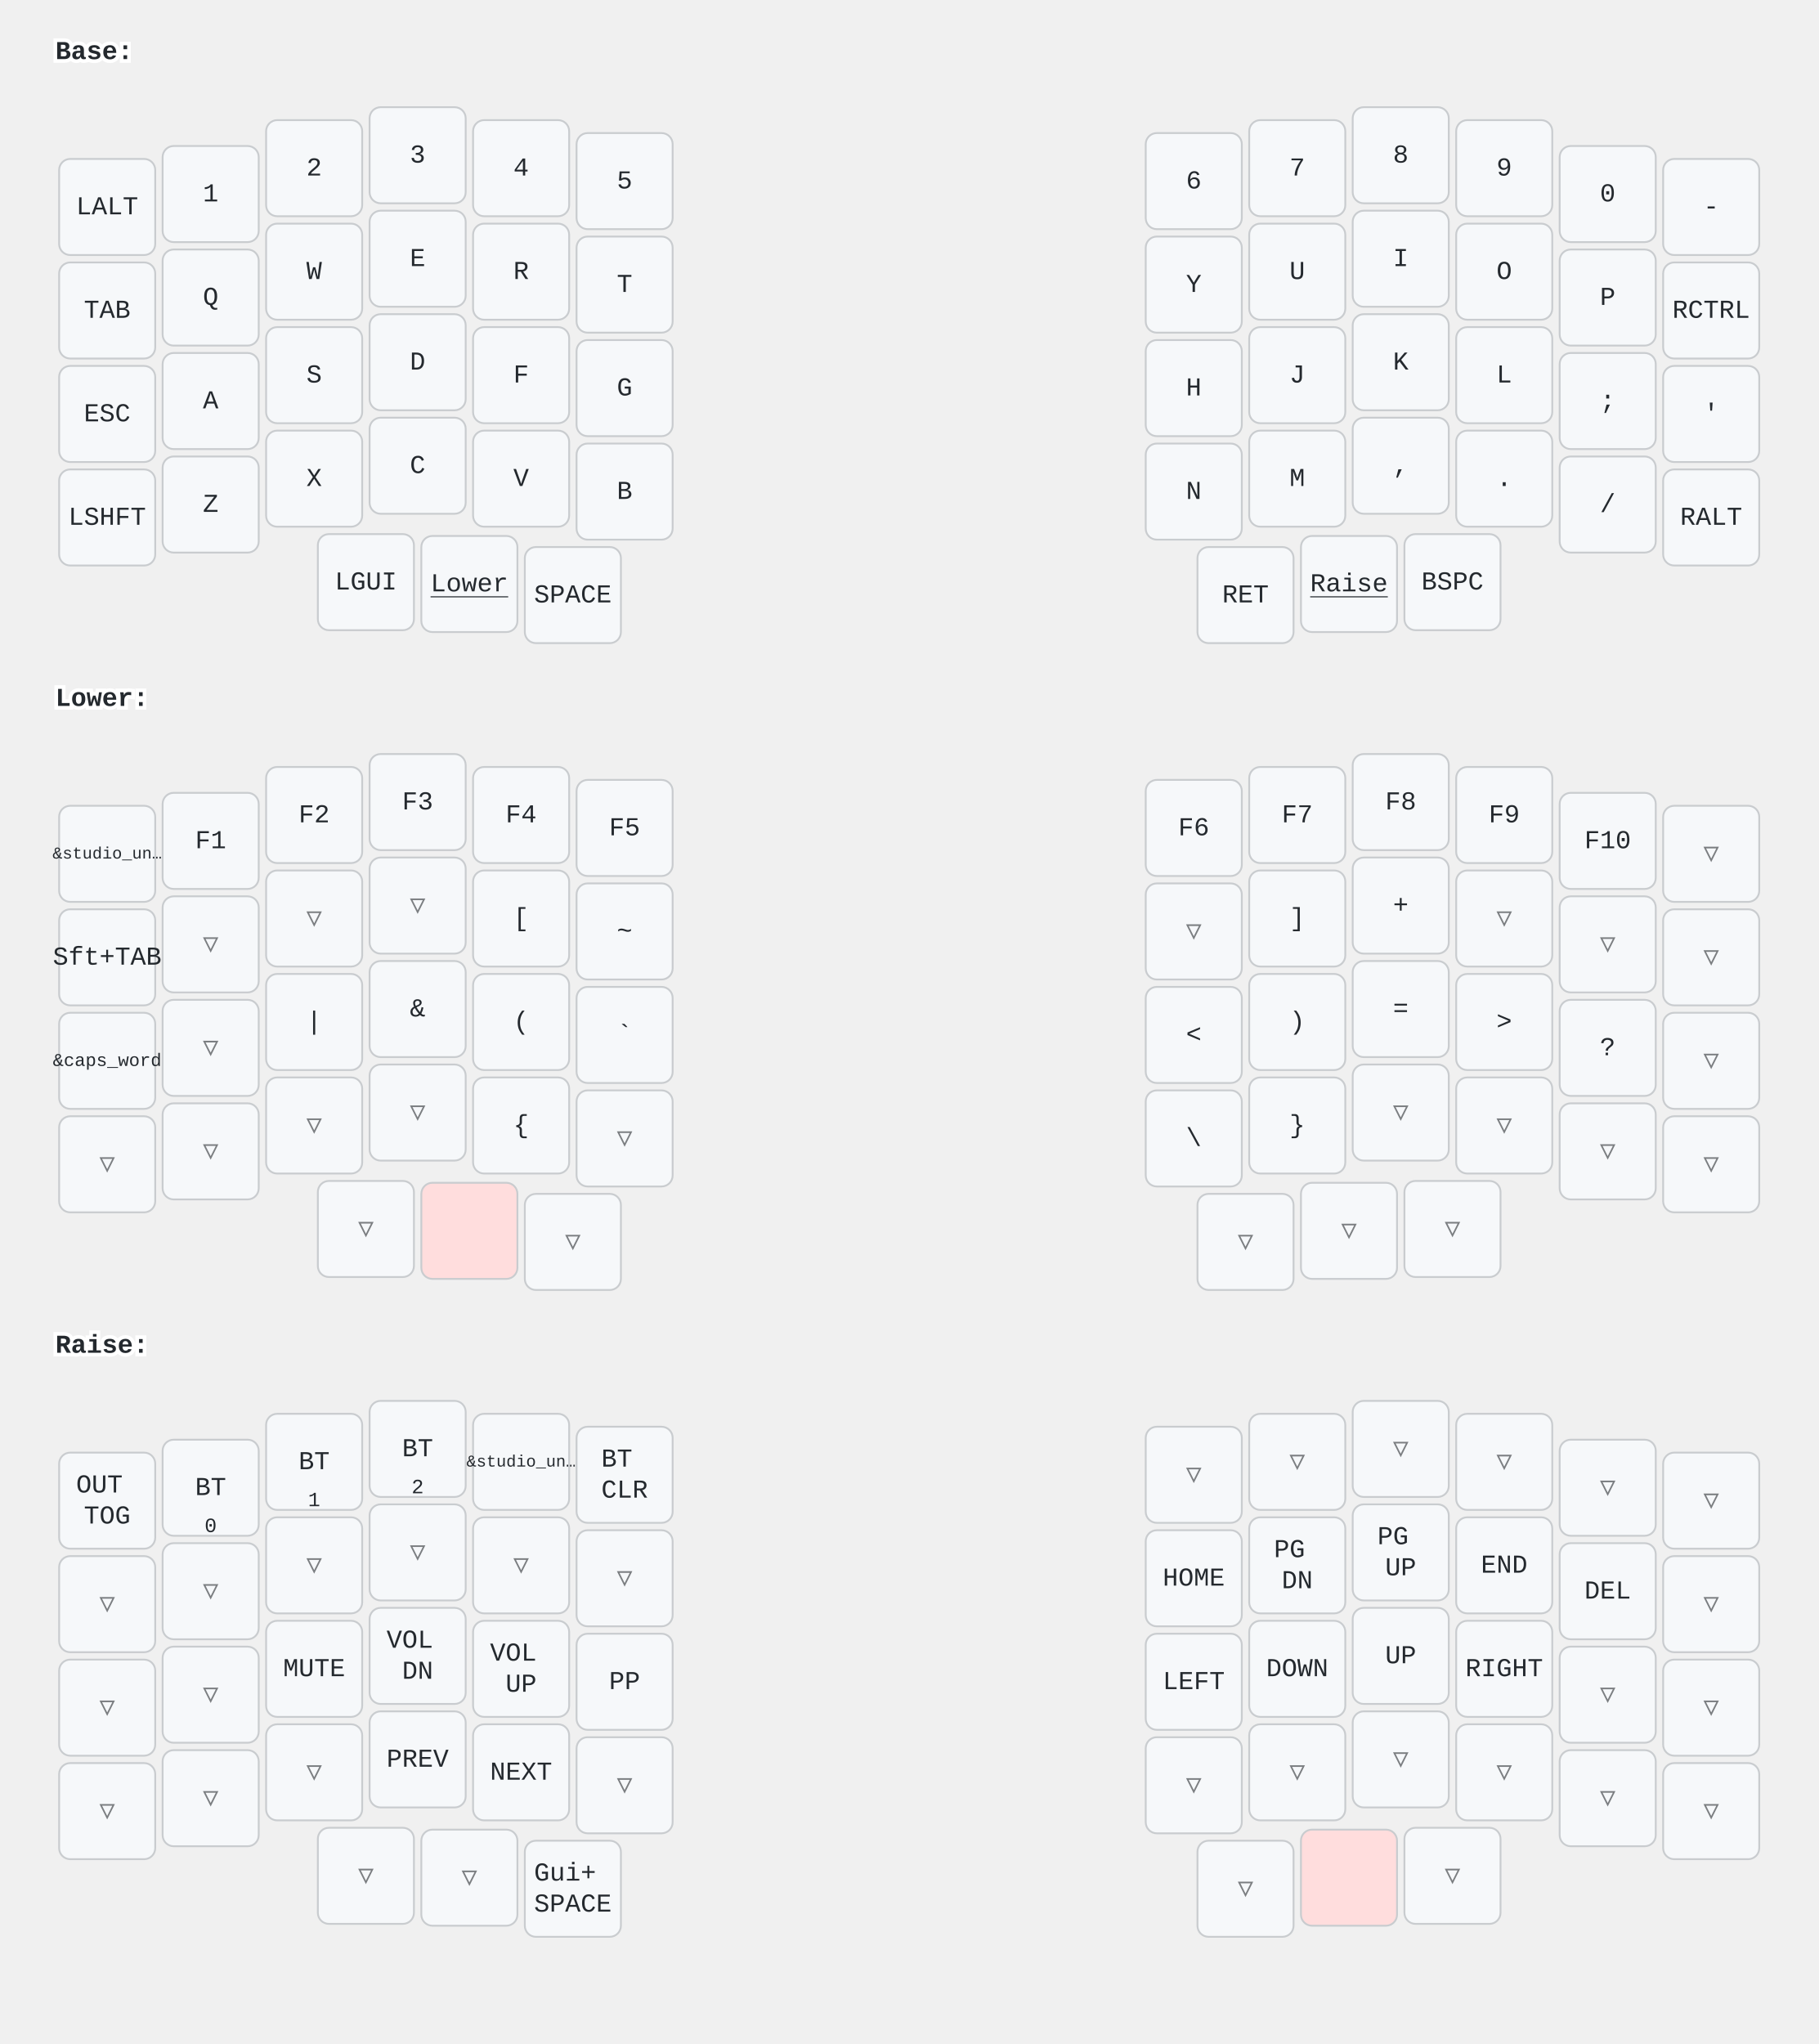
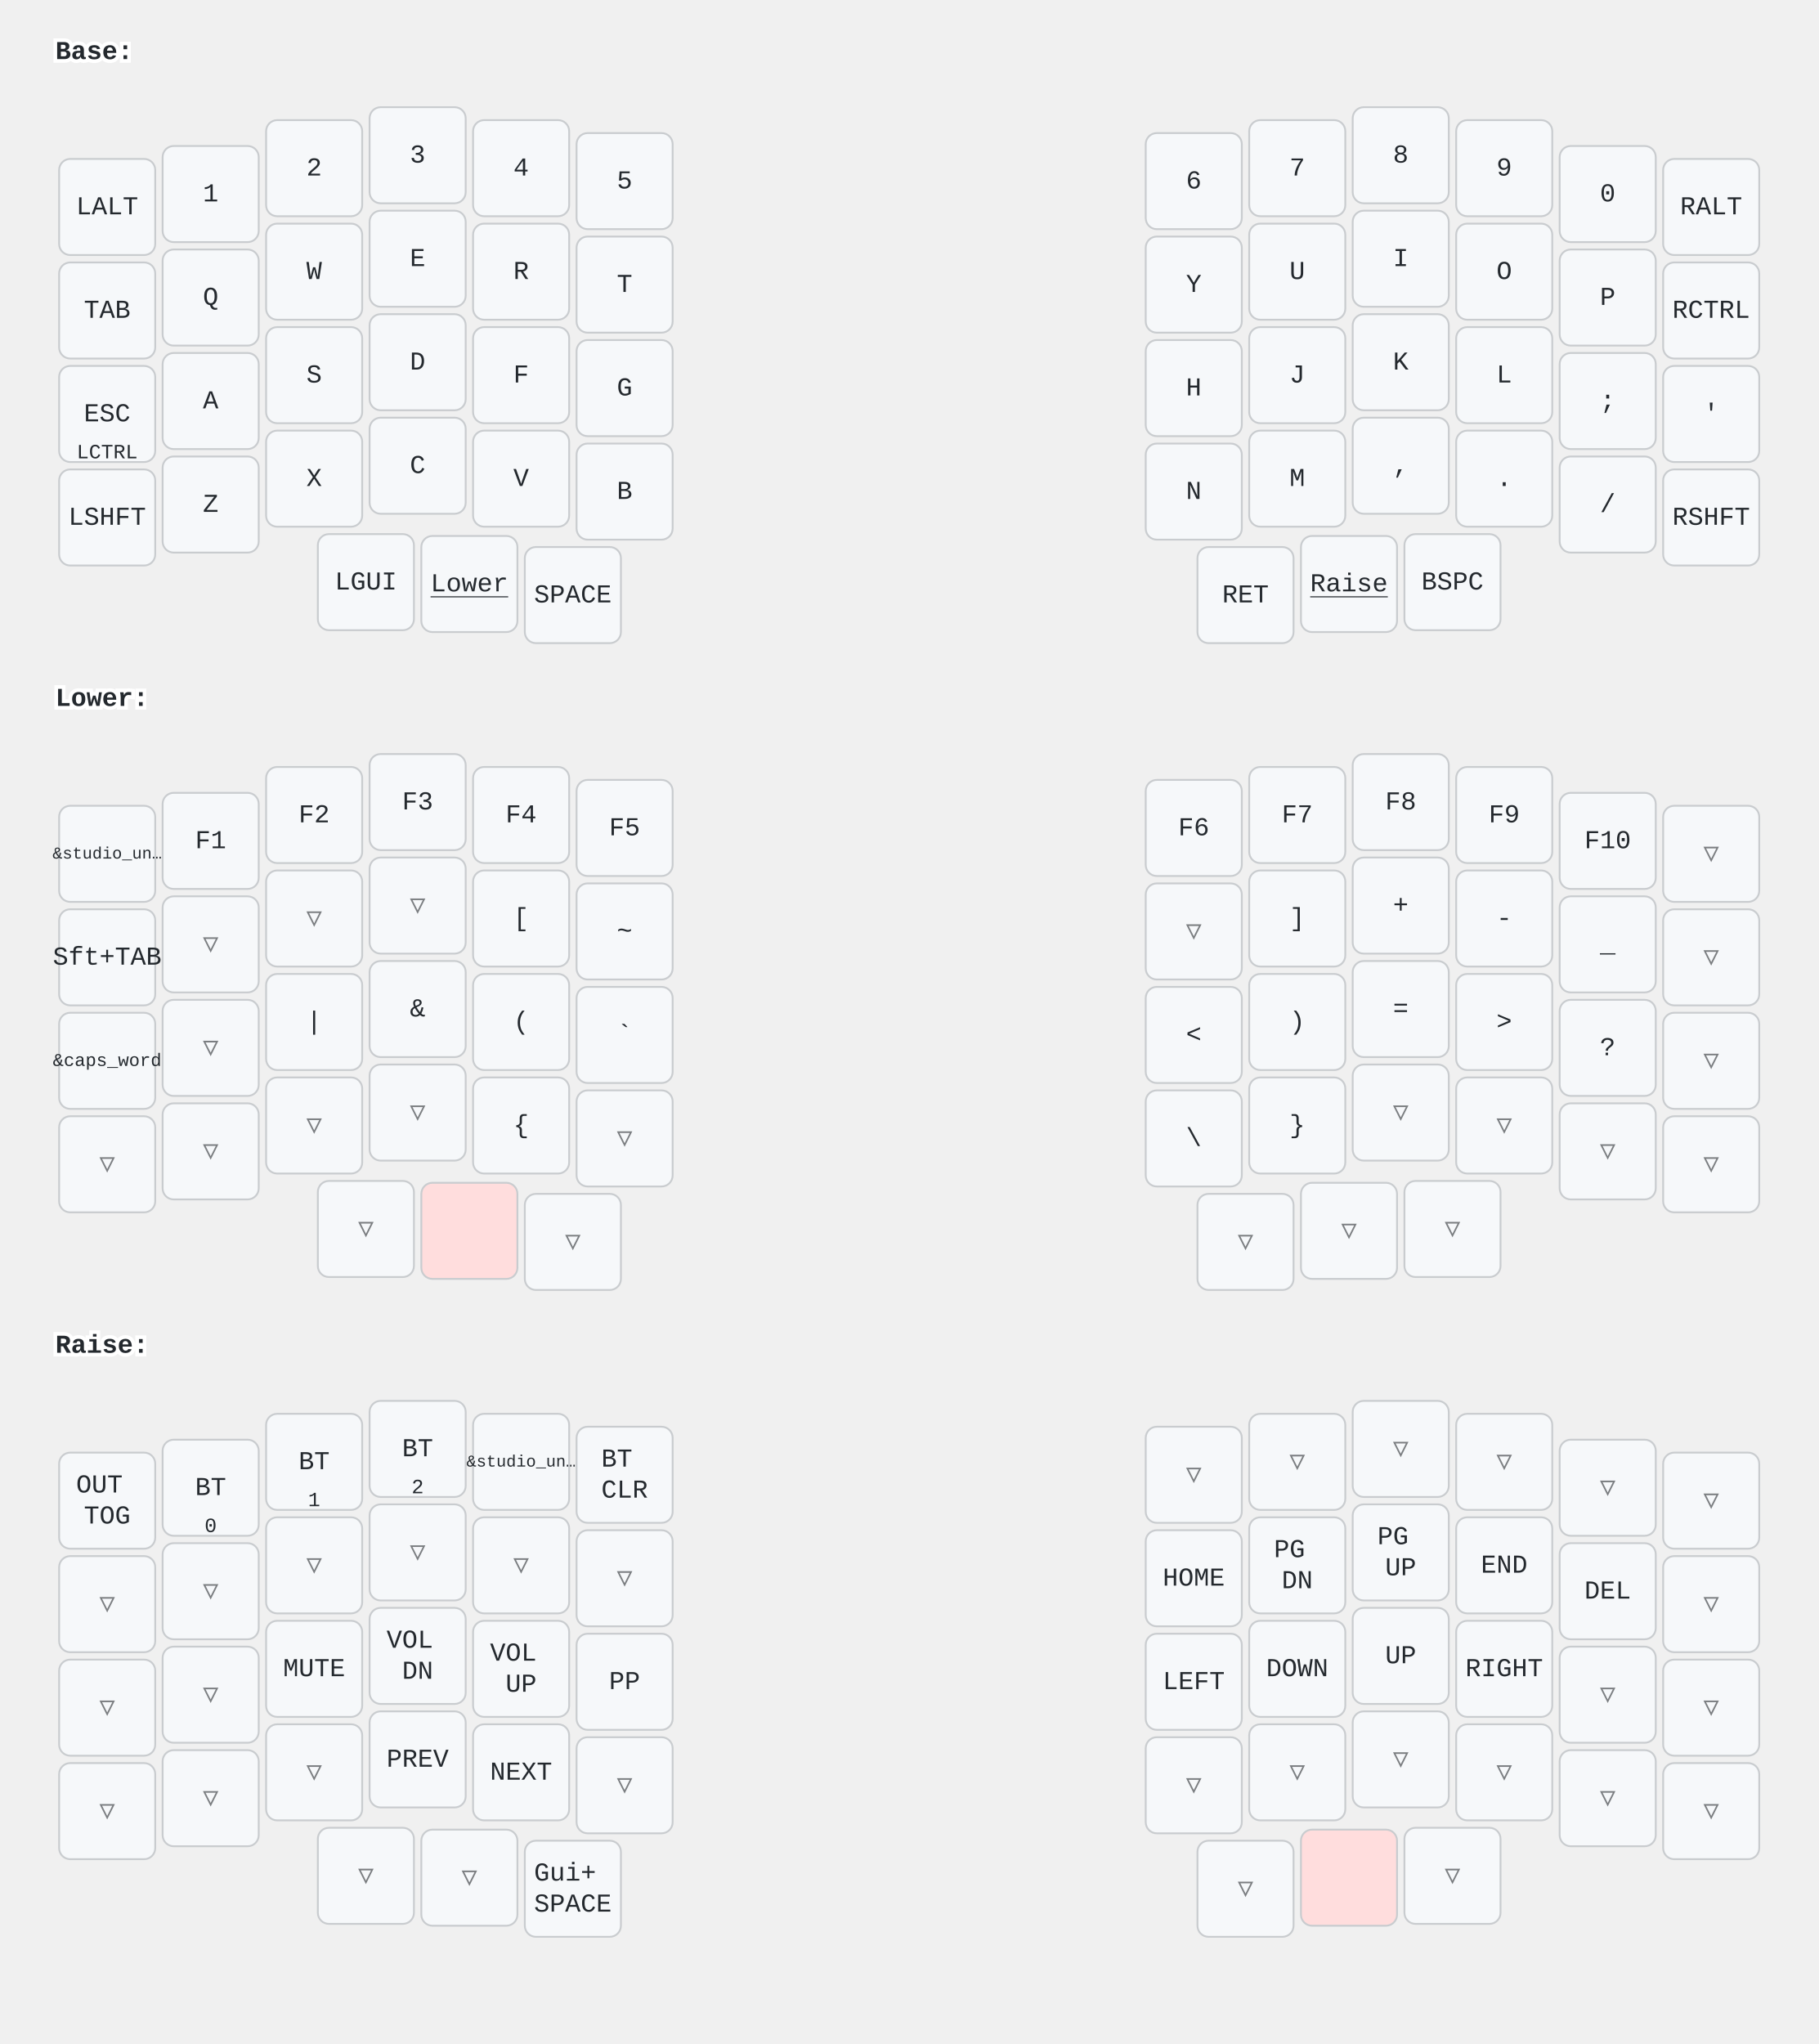
<svg xmlns="http://www.w3.org/2000/svg" width="984" height="1106" viewBox="0 0 984 1106" class="keymap">
  <style>/* inherit to force styles through use tags */
svg path {
    fill: inherit;
}

/* font and background color specifications */
svg.keymap {
    font-family: SFMono-Regular,Consolas,Liberation Mono,Menlo,monospace;
    font-size: 14px;
    font-kerning: normal;
    text-rendering: optimizeLegibility;
    fill: #24292e;
}

/* default key styling */
rect.key {
    fill: #f6f8fa;
}

rect.key, rect.combo {
    stroke: #c9cccf;
    stroke-width: 1;
}

/* default key side styling, only used is draw_key_sides is set */
rect.side {
    filter: brightness(90%);
}

/* color accent for combo boxes */
rect.combo, rect.combo-separate {
    fill: #cdf;
}

/* color accent for held keys */
rect.held, rect.combo.held {
    fill: #fdd;
}

/* color accent for ghost (optional) keys */
rect.ghost, rect.combo.ghost {
    stroke-dasharray: 4, 4;
    stroke-width: 2;
}

text {
    text-anchor: middle;
    dominant-baseline: middle;
}

/* styling for layer labels */
text.label {
    font-weight: bold;
    text-anchor: start;
    stroke: white;
    stroke-width: 4;
    paint-order: stroke;
}

/* styling for optional footer */
text.footer {
    text-anchor: end;
    dominant-baseline: auto;
    stroke: white;
    stroke-width: 4;
    paint-order: stroke;
}

/* styling for combo tap, and key non-tap label text */
text.combo, text.hold, text.shifted, text.left, text.right, text.tl, text.tr, text.bl, text.br {
    font-size: 11px;
}

text.hold, text.bl, text.br {
    text-anchor: middle;
    dominant-baseline: auto;
}

text.shifted, text.tl, text.tr {
    text-anchor: middle;
    dominant-baseline: hanging;
}

text.left, text.tl, text.bl {
    text-anchor: start;
}

text.right, text.tr, text.br {
    text-anchor: end;
}

text.layer-activator {
    text-decoration: underline;
}

/* styling for hold/shifted label text in combo box */
text.combo.hold, text.combo.shifted, text.combo.left, text.combo.right {
    font-size: 8px;
}

/* lighter symbol for transparent keys */
text.trans {
    fill: #7b7e81;
}

/* styling for combo dendrons */
path.combo {
    stroke-width: 1;
    stroke: gray;
    fill: none;
}

/* Start Tabler Icons Cleanup */
/* cannot use height/width with glyphs */
.icon-tabler &gt; path {
    fill: inherit;
    stroke: inherit;
    stroke-width: 2;
}
/* hide tabler's default box */
.icon-tabler &gt; path[stroke="none"][fill="none"] {
    visibility: hidden;
}
/* End Tabler Icons Cleanup */
</style>
  <g transform="translate(30, 0)" class="layer-Base">
    <text x="0" y="28" class="label" id="Base">Base:</text>
    <g transform="translate(0, 56)">
      <g transform="translate(28, 56)" class="key keypos-0">
        <rect rx="6" ry="6" x="-26" y="-26" width="52" height="52" class="key" />
        <text x="0" y="0" class="key tap">LALT</text>
      </g>
      <g transform="translate(84, 49)" class="key keypos-1">
        <rect rx="6" ry="6" x="-26" y="-26" width="52" height="52" class="key" />
        <text x="0" y="0" class="key tap">1</text>
      </g>
      <g transform="translate(140, 35)" class="key keypos-2">
        <rect rx="6" ry="6" x="-26" y="-26" width="52" height="52" class="key" />
        <text x="0" y="0" class="key tap">2</text>
      </g>
      <g transform="translate(196, 28)" class="key keypos-3">
        <rect rx="6" ry="6" x="-26" y="-26" width="52" height="52" class="key" />
        <text x="0" y="0" class="key tap">3</text>
      </g>
      <g transform="translate(252, 35)" class="key keypos-4">
        <rect rx="6" ry="6" x="-26" y="-26" width="52" height="52" class="key" />
        <text x="0" y="0" class="key tap">4</text>
      </g>
      <g transform="translate(308, 42)" class="key keypos-5">
        <rect rx="6" ry="6" x="-26" y="-26" width="52" height="52" class="key" />
        <text x="0" y="0" class="key tap">5</text>
      </g>
      <g transform="translate(616, 42)" class="key keypos-6">
        <rect rx="6" ry="6" x="-26" y="-26" width="52" height="52" class="key" />
        <text x="0" y="0" class="key tap">6</text>
      </g>
      <g transform="translate(672, 35)" class="key keypos-7">
        <rect rx="6" ry="6" x="-26" y="-26" width="52" height="52" class="key" />
        <text x="0" y="0" class="key tap">7</text>
      </g>
      <g transform="translate(728, 28)" class="key keypos-8">
        <rect rx="6" ry="6" x="-26" y="-26" width="52" height="52" class="key" />
        <text x="0" y="0" class="key tap">8</text>
      </g>
      <g transform="translate(784, 35)" class="key keypos-9">
        <rect rx="6" ry="6" x="-26" y="-26" width="52" height="52" class="key" />
        <text x="0" y="0" class="key tap">9</text>
      </g>
      <g transform="translate(840, 49)" class="key keypos-10">
        <rect rx="6" ry="6" x="-26" y="-26" width="52" height="52" class="key" />
        <text x="0" y="0" class="key tap">0</text>
      </g>
      <g transform="translate(896, 56)" class="key keypos-11">
        <rect rx="6" ry="6" x="-26" y="-26" width="52" height="52" class="key" />
-         <text x="0" y="0" class="key tap">-</text>
+         <text x="0" y="0" class="key tap">RALT</text>
      </g>
      <g transform="translate(28, 112)" class="key keypos-12">
        <rect rx="6" ry="6" x="-26" y="-26" width="52" height="52" class="key" />
        <text x="0" y="0" class="key tap">TAB</text>
      </g>
      <g transform="translate(84, 105)" class="key keypos-13">
        <rect rx="6" ry="6" x="-26" y="-26" width="52" height="52" class="key" />
        <text x="0" y="0" class="key tap">Q</text>
      </g>
      <g transform="translate(140, 91)" class="key keypos-14">
        <rect rx="6" ry="6" x="-26" y="-26" width="52" height="52" class="key" />
        <text x="0" y="0" class="key tap">W</text>
      </g>
      <g transform="translate(196, 84)" class="key keypos-15">
        <rect rx="6" ry="6" x="-26" y="-26" width="52" height="52" class="key" />
        <text x="0" y="0" class="key tap">E</text>
      </g>
      <g transform="translate(252, 91)" class="key keypos-16">
        <rect rx="6" ry="6" x="-26" y="-26" width="52" height="52" class="key" />
        <text x="0" y="0" class="key tap">R</text>
      </g>
      <g transform="translate(308, 98)" class="key keypos-17">
        <rect rx="6" ry="6" x="-26" y="-26" width="52" height="52" class="key" />
        <text x="0" y="0" class="key tap">T</text>
      </g>
      <g transform="translate(616, 98)" class="key keypos-18">
        <rect rx="6" ry="6" x="-26" y="-26" width="52" height="52" class="key" />
        <text x="0" y="0" class="key tap">Y</text>
      </g>
      <g transform="translate(672, 91)" class="key keypos-19">
        <rect rx="6" ry="6" x="-26" y="-26" width="52" height="52" class="key" />
        <text x="0" y="0" class="key tap">U</text>
      </g>
      <g transform="translate(728, 84)" class="key keypos-20">
        <rect rx="6" ry="6" x="-26" y="-26" width="52" height="52" class="key" />
        <text x="0" y="0" class="key tap">I</text>
      </g>
      <g transform="translate(784, 91)" class="key keypos-21">
        <rect rx="6" ry="6" x="-26" y="-26" width="52" height="52" class="key" />
        <text x="0" y="0" class="key tap">O</text>
      </g>
      <g transform="translate(840, 105)" class="key keypos-22">
        <rect rx="6" ry="6" x="-26" y="-26" width="52" height="52" class="key" />
        <text x="0" y="0" class="key tap">P</text>
      </g>
      <g transform="translate(896, 112)" class="key keypos-23">
        <rect rx="6" ry="6" x="-26" y="-26" width="52" height="52" class="key" />
        <text x="0" y="0" class="key tap">RCTRL</text>
      </g>
      <g transform="translate(28, 168)" class="key keypos-24">
        <rect rx="6" ry="6" x="-26" y="-26" width="52" height="52" class="key" />
        <text x="0" y="0" class="key tap">ESC</text>
+         <text x="0" y="24" class="key hold">LCTRL</text>
      </g>
      <g transform="translate(84, 161)" class="key keypos-25">
        <rect rx="6" ry="6" x="-26" y="-26" width="52" height="52" class="key" />
        <text x="0" y="0" class="key tap">A</text>
      </g>
      <g transform="translate(140, 147)" class="key keypos-26">
        <rect rx="6" ry="6" x="-26" y="-26" width="52" height="52" class="key" />
        <text x="0" y="0" class="key tap">S</text>
      </g>
      <g transform="translate(196, 140)" class="key keypos-27">
        <rect rx="6" ry="6" x="-26" y="-26" width="52" height="52" class="key" />
        <text x="0" y="0" class="key tap">D</text>
      </g>
      <g transform="translate(252, 147)" class="key keypos-28">
        <rect rx="6" ry="6" x="-26" y="-26" width="52" height="52" class="key" />
        <text x="0" y="0" class="key tap">F</text>
      </g>
      <g transform="translate(308, 154)" class="key keypos-29">
        <rect rx="6" ry="6" x="-26" y="-26" width="52" height="52" class="key" />
        <text x="0" y="0" class="key tap">G</text>
      </g>
      <g transform="translate(616, 154)" class="key keypos-30">
        <rect rx="6" ry="6" x="-26" y="-26" width="52" height="52" class="key" />
        <text x="0" y="0" class="key tap">H</text>
      </g>
      <g transform="translate(672, 147)" class="key keypos-31">
        <rect rx="6" ry="6" x="-26" y="-26" width="52" height="52" class="key" />
        <text x="0" y="0" class="key tap">J</text>
      </g>
      <g transform="translate(728, 140)" class="key keypos-32">
        <rect rx="6" ry="6" x="-26" y="-26" width="52" height="52" class="key" />
        <text x="0" y="0" class="key tap">K</text>
      </g>
      <g transform="translate(784, 147)" class="key keypos-33">
        <rect rx="6" ry="6" x="-26" y="-26" width="52" height="52" class="key" />
        <text x="0" y="0" class="key tap">L</text>
      </g>
      <g transform="translate(840, 161)" class="key keypos-34">
        <rect rx="6" ry="6" x="-26" y="-26" width="52" height="52" class="key" />
        <text x="0" y="0" class="key tap">;</text>
      </g>
      <g transform="translate(896, 168)" class="key keypos-35">
        <rect rx="6" ry="6" x="-26" y="-26" width="52" height="52" class="key" />
        <text x="0" y="0" class="key tap">'</text>
      </g>
      <g transform="translate(28, 224)" class="key keypos-36">
        <rect rx="6" ry="6" x="-26" y="-26" width="52" height="52" class="key" />
        <text x="0" y="0" class="key tap">LSHFT</text>
      </g>
      <g transform="translate(84, 217)" class="key keypos-37">
        <rect rx="6" ry="6" x="-26" y="-26" width="52" height="52" class="key" />
        <text x="0" y="0" class="key tap">Z</text>
      </g>
      <g transform="translate(140, 203)" class="key keypos-38">
        <rect rx="6" ry="6" x="-26" y="-26" width="52" height="52" class="key" />
        <text x="0" y="0" class="key tap">X</text>
      </g>
      <g transform="translate(196, 196)" class="key keypos-39">
        <rect rx="6" ry="6" x="-26" y="-26" width="52" height="52" class="key" />
        <text x="0" y="0" class="key tap">C</text>
      </g>
      <g transform="translate(252, 203)" class="key keypos-40">
        <rect rx="6" ry="6" x="-26" y="-26" width="52" height="52" class="key" />
        <text x="0" y="0" class="key tap">V</text>
      </g>
      <g transform="translate(308, 210)" class="key keypos-41">
        <rect rx="6" ry="6" x="-26" y="-26" width="52" height="52" class="key" />
        <text x="0" y="0" class="key tap">B</text>
      </g>
      <g transform="translate(616, 210)" class="key keypos-42">
        <rect rx="6" ry="6" x="-26" y="-26" width="52" height="52" class="key" />
        <text x="0" y="0" class="key tap">N</text>
      </g>
      <g transform="translate(672, 203)" class="key keypos-43">
        <rect rx="6" ry="6" x="-26" y="-26" width="52" height="52" class="key" />
        <text x="0" y="0" class="key tap">M</text>
      </g>
      <g transform="translate(728, 196)" class="key keypos-44">
        <rect rx="6" ry="6" x="-26" y="-26" width="52" height="52" class="key" />
        <text x="0" y="0" class="key tap">,</text>
      </g>
      <g transform="translate(784, 203)" class="key keypos-45">
        <rect rx="6" ry="6" x="-26" y="-26" width="52" height="52" class="key" />
        <text x="0" y="0" class="key tap">.</text>
      </g>
      <g transform="translate(840, 217)" class="key keypos-46">
        <rect rx="6" ry="6" x="-26" y="-26" width="52" height="52" class="key" />
        <text x="0" y="0" class="key tap">/</text>
      </g>
      <g transform="translate(896, 224)" class="key keypos-47">
        <rect rx="6" ry="6" x="-26" y="-26" width="52" height="52" class="key" />
-         <text x="0" y="0" class="key tap">RALT</text>
+         <text x="0" y="0" class="key tap">RSHFT</text>
      </g>
      <g transform="translate(168, 259)" class="key keypos-48">
        <rect rx="6" ry="6" x="-26" y="-26" width="52" height="52" class="key" />
        <text x="0" y="0" class="key tap">LGUI</text>
      </g>
      <g transform="translate(224, 260)" class="key keypos-49">
        <rect rx="6" ry="6" x="-26" y="-26" width="52" height="52" class="key" />
        <a href="#Lower">
          <text x="0" y="0" class="key tap layer-activator">Lower</text>
        </a>
      </g>
      <g transform="translate(280, 266)" class="key keypos-50">
        <rect rx="6" ry="6" x="-26" y="-26" width="52" height="52" class="key" />
        <text x="0" y="0" class="key tap">SPACE</text>
      </g>
      <g transform="translate(644, 266)" class="key keypos-51">
        <rect rx="6" ry="6" x="-26" y="-26" width="52" height="52" class="key" />
        <text x="0" y="0" class="key tap">RET</text>
      </g>
      <g transform="translate(700, 260)" class="key keypos-52">
        <rect rx="6" ry="6" x="-26" y="-26" width="52" height="52" class="key" />
        <a href="#Raise">
          <text x="0" y="0" class="key tap layer-activator">Raise</text>
        </a>
      </g>
      <g transform="translate(756, 259)" class="key keypos-53">
        <rect rx="6" ry="6" x="-26" y="-26" width="52" height="52" class="key" />
        <text x="0" y="0" class="key tap">BSPC</text>
      </g>
    </g>
  </g>
  <g transform="translate(30, 350)" class="layer-Lower">
    <text x="0" y="28" class="label" id="Lower">Lower:</text>
    <g transform="translate(0, 56)">
      <g transform="translate(28, 56)" class="key keypos-0">
        <rect rx="6" ry="6" x="-26" y="-26" width="52" height="52" class="key" />
        <text x="0" y="0" class="key tap">
          <tspan style="font-size: 64%">&amp;studio_un…</tspan>
        </text>
      </g>
      <g transform="translate(84, 49)" class="key keypos-1">
        <rect rx="6" ry="6" x="-26" y="-26" width="52" height="52" class="key" />
        <text x="0" y="0" class="key tap">F1</text>
      </g>
      <g transform="translate(140, 35)" class="key keypos-2">
        <rect rx="6" ry="6" x="-26" y="-26" width="52" height="52" class="key" />
        <text x="0" y="0" class="key tap">F2</text>
      </g>
      <g transform="translate(196, 28)" class="key keypos-3">
        <rect rx="6" ry="6" x="-26" y="-26" width="52" height="52" class="key" />
        <text x="0" y="0" class="key tap">F3</text>
      </g>
      <g transform="translate(252, 35)" class="key keypos-4">
        <rect rx="6" ry="6" x="-26" y="-26" width="52" height="52" class="key" />
        <text x="0" y="0" class="key tap">F4</text>
      </g>
      <g transform="translate(308, 42)" class="key keypos-5">
        <rect rx="6" ry="6" x="-26" y="-26" width="52" height="52" class="key" />
        <text x="0" y="0" class="key tap">F5</text>
      </g>
      <g transform="translate(616, 42)" class="key keypos-6">
        <rect rx="6" ry="6" x="-26" y="-26" width="52" height="52" class="key" />
        <text x="0" y="0" class="key tap">F6</text>
      </g>
      <g transform="translate(672, 35)" class="key keypos-7">
        <rect rx="6" ry="6" x="-26" y="-26" width="52" height="52" class="key" />
        <text x="0" y="0" class="key tap">F7</text>
      </g>
      <g transform="translate(728, 28)" class="key keypos-8">
        <rect rx="6" ry="6" x="-26" y="-26" width="52" height="52" class="key" />
        <text x="0" y="0" class="key tap">F8</text>
      </g>
      <g transform="translate(784, 35)" class="key keypos-9">
        <rect rx="6" ry="6" x="-26" y="-26" width="52" height="52" class="key" />
        <text x="0" y="0" class="key tap">F9</text>
      </g>
      <g transform="translate(840, 49)" class="key keypos-10">
        <rect rx="6" ry="6" x="-26" y="-26" width="52" height="52" class="key" />
        <text x="0" y="0" class="key tap">F10</text>
      </g>
      <g transform="translate(896, 56)" class="key trans keypos-11">
        <rect rx="6" ry="6" x="-26" y="-26" width="52" height="52" class="key trans" />
        <text x="0" y="0" class="key trans tap">▽</text>
      </g>
      <g transform="translate(28, 112)" class="key keypos-12">
        <rect rx="6" ry="6" x="-26" y="-26" width="52" height="52" class="key" />
        <text x="0" y="0" class="key tap">Sft+TAB</text>
      </g>
      <g transform="translate(84, 105)" class="key trans keypos-13">
        <rect rx="6" ry="6" x="-26" y="-26" width="52" height="52" class="key trans" />
        <text x="0" y="0" class="key trans tap">▽</text>
      </g>
      <g transform="translate(140, 91)" class="key trans keypos-14">
        <rect rx="6" ry="6" x="-26" y="-26" width="52" height="52" class="key trans" />
        <text x="0" y="0" class="key trans tap">▽</text>
      </g>
      <g transform="translate(196, 84)" class="key trans keypos-15">
        <rect rx="6" ry="6" x="-26" y="-26" width="52" height="52" class="key trans" />
        <text x="0" y="0" class="key trans tap">▽</text>
      </g>
      <g transform="translate(252, 91)" class="key keypos-16">
        <rect rx="6" ry="6" x="-26" y="-26" width="52" height="52" class="key" />
        <text x="0" y="0" class="key tap">[</text>
      </g>
      <g transform="translate(308, 98)" class="key keypos-17">
        <rect rx="6" ry="6" x="-26" y="-26" width="52" height="52" class="key" />
        <text x="0" y="0" class="key tap">~</text>
      </g>
      <g transform="translate(616, 98)" class="key trans keypos-18">
        <rect rx="6" ry="6" x="-26" y="-26" width="52" height="52" class="key trans" />
        <text x="0" y="0" class="key trans tap">▽</text>
      </g>
      <g transform="translate(672, 91)" class="key keypos-19">
        <rect rx="6" ry="6" x="-26" y="-26" width="52" height="52" class="key" />
        <text x="0" y="0" class="key tap">]</text>
      </g>
      <g transform="translate(728, 84)" class="key keypos-20">
        <rect rx="6" ry="6" x="-26" y="-26" width="52" height="52" class="key" />
        <text x="0" y="0" class="key tap">+</text>
      </g>
-       <g transform="translate(784, 91)" class="key trans keypos-21">
-         <rect rx="6" ry="6" x="-26" y="-26" width="52" height="52" class="key trans" />
-         <text x="0" y="0" class="key trans tap">▽</text>
-       </g>
-       <g transform="translate(840, 105)" class="key trans keypos-22">
-         <rect rx="6" ry="6" x="-26" y="-26" width="52" height="52" class="key trans" />
-         <text x="0" y="0" class="key trans tap">▽</text>
+       <g transform="translate(784, 91)" class="key keypos-21">
+         <rect rx="6" ry="6" x="-26" y="-26" width="52" height="52" class="key" />
+         <text x="0" y="0" class="key tap">-</text>
+       </g>
+       <g transform="translate(840, 105)" class="key keypos-22">
+         <rect rx="6" ry="6" x="-26" y="-26" width="52" height="52" class="key" />
+         <text x="0" y="0" class="key tap">_</text>
      </g>
      <g transform="translate(896, 112)" class="key trans keypos-23">
        <rect rx="6" ry="6" x="-26" y="-26" width="52" height="52" class="key trans" />
        <text x="0" y="0" class="key trans tap">▽</text>
      </g>
      <g transform="translate(28, 168)" class="key keypos-24">
        <rect rx="6" ry="6" x="-26" y="-26" width="52" height="52" class="key" />
        <text x="0" y="0" class="key tap">
          <tspan style="font-size: 70%">&amp;caps_word</tspan>
        </text>
      </g>
      <g transform="translate(84, 161)" class="key trans keypos-25">
        <rect rx="6" ry="6" x="-26" y="-26" width="52" height="52" class="key trans" />
        <text x="0" y="0" class="key trans tap">▽</text>
      </g>
      <g transform="translate(140, 147)" class="key keypos-26">
        <rect rx="6" ry="6" x="-26" y="-26" width="52" height="52" class="key" />
        <text x="0" y="0" class="key tap">|</text>
      </g>
      <g transform="translate(196, 140)" class="key keypos-27">
        <rect rx="6" ry="6" x="-26" y="-26" width="52" height="52" class="key" />
        <text x="0" y="0" class="key tap">&amp;</text>
      </g>
      <g transform="translate(252, 147)" class="key keypos-28">
        <rect rx="6" ry="6" x="-26" y="-26" width="52" height="52" class="key" />
        <text x="0" y="0" class="key tap">(</text>
      </g>
      <g transform="translate(308, 154)" class="key keypos-29">
        <rect rx="6" ry="6" x="-26" y="-26" width="52" height="52" class="key" />
        <text x="0" y="0" class="key tap">`</text>
      </g>
      <g transform="translate(616, 154)" class="key keypos-30">
        <rect rx="6" ry="6" x="-26" y="-26" width="52" height="52" class="key" />
        <text x="0" y="0" class="key tap">&lt;</text>
      </g>
      <g transform="translate(672, 147)" class="key keypos-31">
        <rect rx="6" ry="6" x="-26" y="-26" width="52" height="52" class="key" />
        <text x="0" y="0" class="key tap">)</text>
      </g>
      <g transform="translate(728, 140)" class="key keypos-32">
        <rect rx="6" ry="6" x="-26" y="-26" width="52" height="52" class="key" />
        <text x="0" y="0" class="key tap">=</text>
      </g>
      <g transform="translate(784, 147)" class="key keypos-33">
        <rect rx="6" ry="6" x="-26" y="-26" width="52" height="52" class="key" />
        <text x="0" y="0" class="key tap">&gt;</text>
      </g>
      <g transform="translate(840, 161)" class="key keypos-34">
        <rect rx="6" ry="6" x="-26" y="-26" width="52" height="52" class="key" />
        <text x="0" y="0" class="key tap">?</text>
      </g>
      <g transform="translate(896, 168)" class="key trans keypos-35">
        <rect rx="6" ry="6" x="-26" y="-26" width="52" height="52" class="key trans" />
        <text x="0" y="0" class="key trans tap">▽</text>
      </g>
      <g transform="translate(28, 224)" class="key trans keypos-36">
        <rect rx="6" ry="6" x="-26" y="-26" width="52" height="52" class="key trans" />
        <text x="0" y="0" class="key trans tap">▽</text>
      </g>
      <g transform="translate(84, 217)" class="key trans keypos-37">
        <rect rx="6" ry="6" x="-26" y="-26" width="52" height="52" class="key trans" />
        <text x="0" y="0" class="key trans tap">▽</text>
      </g>
      <g transform="translate(140, 203)" class="key trans keypos-38">
        <rect rx="6" ry="6" x="-26" y="-26" width="52" height="52" class="key trans" />
        <text x="0" y="0" class="key trans tap">▽</text>
      </g>
      <g transform="translate(196, 196)" class="key trans keypos-39">
        <rect rx="6" ry="6" x="-26" y="-26" width="52" height="52" class="key trans" />
        <text x="0" y="0" class="key trans tap">▽</text>
      </g>
      <g transform="translate(252, 203)" class="key keypos-40">
        <rect rx="6" ry="6" x="-26" y="-26" width="52" height="52" class="key" />
        <text x="0" y="0" class="key tap">{</text>
      </g>
      <g transform="translate(308, 210)" class="key trans keypos-41">
        <rect rx="6" ry="6" x="-26" y="-26" width="52" height="52" class="key trans" />
        <text x="0" y="0" class="key trans tap">▽</text>
      </g>
      <g transform="translate(616, 210)" class="key keypos-42">
        <rect rx="6" ry="6" x="-26" y="-26" width="52" height="52" class="key" />
        <text x="0" y="0" class="key tap">\</text>
      </g>
      <g transform="translate(672, 203)" class="key keypos-43">
        <rect rx="6" ry="6" x="-26" y="-26" width="52" height="52" class="key" />
        <text x="0" y="0" class="key tap">}</text>
      </g>
      <g transform="translate(728, 196)" class="key trans keypos-44">
        <rect rx="6" ry="6" x="-26" y="-26" width="52" height="52" class="key trans" />
        <text x="0" y="0" class="key trans tap">▽</text>
      </g>
      <g transform="translate(784, 203)" class="key trans keypos-45">
        <rect rx="6" ry="6" x="-26" y="-26" width="52" height="52" class="key trans" />
        <text x="0" y="0" class="key trans tap">▽</text>
      </g>
      <g transform="translate(840, 217)" class="key trans keypos-46">
        <rect rx="6" ry="6" x="-26" y="-26" width="52" height="52" class="key trans" />
        <text x="0" y="0" class="key trans tap">▽</text>
      </g>
      <g transform="translate(896, 224)" class="key trans keypos-47">
        <rect rx="6" ry="6" x="-26" y="-26" width="52" height="52" class="key trans" />
        <text x="0" y="0" class="key trans tap">▽</text>
      </g>
      <g transform="translate(168, 259)" class="key trans keypos-48">
        <rect rx="6" ry="6" x="-26" y="-26" width="52" height="52" class="key trans" />
        <text x="0" y="0" class="key trans tap">▽</text>
      </g>
      <g transform="translate(224, 260)" class="key held keypos-49">
        <rect rx="6" ry="6" x="-26" y="-26" width="52" height="52" class="key held" />
      </g>
      <g transform="translate(280, 266)" class="key trans keypos-50">
        <rect rx="6" ry="6" x="-26" y="-26" width="52" height="52" class="key trans" />
        <text x="0" y="0" class="key trans tap">▽</text>
      </g>
      <g transform="translate(644, 266)" class="key trans keypos-51">
        <rect rx="6" ry="6" x="-26" y="-26" width="52" height="52" class="key trans" />
        <text x="0" y="0" class="key trans tap">▽</text>
      </g>
      <g transform="translate(700, 260)" class="key trans keypos-52">
        <rect rx="6" ry="6" x="-26" y="-26" width="52" height="52" class="key trans" />
        <text x="0" y="0" class="key trans tap">▽</text>
      </g>
      <g transform="translate(756, 259)" class="key trans keypos-53">
        <rect rx="6" ry="6" x="-26" y="-26" width="52" height="52" class="key trans" />
        <text x="0" y="0" class="key trans tap">▽</text>
      </g>
    </g>
  </g>
  <g transform="translate(30, 700)" class="layer-Raise">
    <text x="0" y="28" class="label" id="Raise">Raise:</text>
    <g transform="translate(0, 56)">
      <g transform="translate(28, 56)" class="key keypos-0">
        <rect rx="6" ry="6" x="-26" y="-26" width="52" height="52" class="key" />
        <text x="0" y="0" class="key tap">
          <tspan x="0" dy="-0.6em">OUT</tspan>
          <tspan x="0" dy="1.2em">TOG</tspan>
        </text>
      </g>
      <g transform="translate(84, 49)" class="key keypos-1">
        <rect rx="6" ry="6" x="-26" y="-26" width="52" height="52" class="key" />
        <text x="0" y="0" class="key tap">BT</text>
        <text x="0" y="24" class="key hold">0</text>
      </g>
      <g transform="translate(140, 35)" class="key keypos-2">
        <rect rx="6" ry="6" x="-26" y="-26" width="52" height="52" class="key" />
        <text x="0" y="0" class="key tap">BT</text>
        <text x="0" y="24" class="key hold">1</text>
      </g>
      <g transform="translate(196, 28)" class="key keypos-3">
        <rect rx="6" ry="6" x="-26" y="-26" width="52" height="52" class="key" />
        <text x="0" y="0" class="key tap">BT</text>
        <text x="0" y="24" class="key hold">2</text>
      </g>
      <g transform="translate(252, 35)" class="key keypos-4">
        <rect rx="6" ry="6" x="-26" y="-26" width="52" height="52" class="key" />
        <text x="0" y="0" class="key tap">
          <tspan style="font-size: 64%">&amp;studio_un…</tspan>
        </text>
      </g>
      <g transform="translate(308, 42)" class="key keypos-5">
        <rect rx="6" ry="6" x="-26" y="-26" width="52" height="52" class="key" />
        <text x="0" y="0" class="key tap">
          <tspan x="0" dy="-0.6em">BT</tspan>
          <tspan x="0" dy="1.2em">CLR</tspan>
        </text>
      </g>
      <g transform="translate(616, 42)" class="key trans keypos-6">
        <rect rx="6" ry="6" x="-26" y="-26" width="52" height="52" class="key trans" />
        <text x="0" y="0" class="key trans tap">▽</text>
      </g>
      <g transform="translate(672, 35)" class="key trans keypos-7">
        <rect rx="6" ry="6" x="-26" y="-26" width="52" height="52" class="key trans" />
        <text x="0" y="0" class="key trans tap">▽</text>
      </g>
      <g transform="translate(728, 28)" class="key trans keypos-8">
        <rect rx="6" ry="6" x="-26" y="-26" width="52" height="52" class="key trans" />
        <text x="0" y="0" class="key trans tap">▽</text>
      </g>
      <g transform="translate(784, 35)" class="key trans keypos-9">
        <rect rx="6" ry="6" x="-26" y="-26" width="52" height="52" class="key trans" />
        <text x="0" y="0" class="key trans tap">▽</text>
      </g>
      <g transform="translate(840, 49)" class="key trans keypos-10">
        <rect rx="6" ry="6" x="-26" y="-26" width="52" height="52" class="key trans" />
        <text x="0" y="0" class="key trans tap">▽</text>
      </g>
      <g transform="translate(896, 56)" class="key trans keypos-11">
        <rect rx="6" ry="6" x="-26" y="-26" width="52" height="52" class="key trans" />
        <text x="0" y="0" class="key trans tap">▽</text>
      </g>
      <g transform="translate(28, 112)" class="key trans keypos-12">
        <rect rx="6" ry="6" x="-26" y="-26" width="52" height="52" class="key trans" />
        <text x="0" y="0" class="key trans tap">▽</text>
      </g>
      <g transform="translate(84, 105)" class="key trans keypos-13">
        <rect rx="6" ry="6" x="-26" y="-26" width="52" height="52" class="key trans" />
        <text x="0" y="0" class="key trans tap">▽</text>
      </g>
      <g transform="translate(140, 91)" class="key trans keypos-14">
        <rect rx="6" ry="6" x="-26" y="-26" width="52" height="52" class="key trans" />
        <text x="0" y="0" class="key trans tap">▽</text>
      </g>
      <g transform="translate(196, 84)" class="key trans keypos-15">
        <rect rx="6" ry="6" x="-26" y="-26" width="52" height="52" class="key trans" />
        <text x="0" y="0" class="key trans tap">▽</text>
      </g>
      <g transform="translate(252, 91)" class="key trans keypos-16">
        <rect rx="6" ry="6" x="-26" y="-26" width="52" height="52" class="key trans" />
        <text x="0" y="0" class="key trans tap">▽</text>
      </g>
      <g transform="translate(308, 98)" class="key trans keypos-17">
        <rect rx="6" ry="6" x="-26" y="-26" width="52" height="52" class="key trans" />
        <text x="0" y="0" class="key trans tap">▽</text>
      </g>
      <g transform="translate(616, 98)" class="key keypos-18">
        <rect rx="6" ry="6" x="-26" y="-26" width="52" height="52" class="key" />
        <text x="0" y="0" class="key tap">HOME</text>
      </g>
      <g transform="translate(672, 91)" class="key keypos-19">
        <rect rx="6" ry="6" x="-26" y="-26" width="52" height="52" class="key" />
        <text x="0" y="0" class="key tap">
          <tspan x="0" dy="-0.6em">PG</tspan>
          <tspan x="0" dy="1.2em">DN</tspan>
        </text>
      </g>
      <g transform="translate(728, 84)" class="key keypos-20">
        <rect rx="6" ry="6" x="-26" y="-26" width="52" height="52" class="key" />
        <text x="0" y="0" class="key tap">
          <tspan x="0" dy="-0.6em">PG</tspan>
          <tspan x="0" dy="1.2em">UP</tspan>
        </text>
      </g>
      <g transform="translate(784, 91)" class="key keypos-21">
        <rect rx="6" ry="6" x="-26" y="-26" width="52" height="52" class="key" />
        <text x="0" y="0" class="key tap">END</text>
      </g>
      <g transform="translate(840, 105)" class="key keypos-22">
        <rect rx="6" ry="6" x="-26" y="-26" width="52" height="52" class="key" />
        <text x="0" y="0" class="key tap">DEL</text>
      </g>
      <g transform="translate(896, 112)" class="key trans keypos-23">
        <rect rx="6" ry="6" x="-26" y="-26" width="52" height="52" class="key trans" />
        <text x="0" y="0" class="key trans tap">▽</text>
      </g>
      <g transform="translate(28, 168)" class="key trans keypos-24">
        <rect rx="6" ry="6" x="-26" y="-26" width="52" height="52" class="key trans" />
        <text x="0" y="0" class="key trans tap">▽</text>
      </g>
      <g transform="translate(84, 161)" class="key trans keypos-25">
        <rect rx="6" ry="6" x="-26" y="-26" width="52" height="52" class="key trans" />
        <text x="0" y="0" class="key trans tap">▽</text>
      </g>
      <g transform="translate(140, 147)" class="key keypos-26">
        <rect rx="6" ry="6" x="-26" y="-26" width="52" height="52" class="key" />
        <text x="0" y="0" class="key tap">MUTE</text>
      </g>
      <g transform="translate(196, 140)" class="key keypos-27">
        <rect rx="6" ry="6" x="-26" y="-26" width="52" height="52" class="key" />
        <text x="0" y="0" class="key tap">
          <tspan x="0" dy="-0.6em">VOL</tspan>
          <tspan x="0" dy="1.2em">DN</tspan>
        </text>
      </g>
      <g transform="translate(252, 147)" class="key keypos-28">
        <rect rx="6" ry="6" x="-26" y="-26" width="52" height="52" class="key" />
        <text x="0" y="0" class="key tap">
          <tspan x="0" dy="-0.6em">VOL</tspan>
          <tspan x="0" dy="1.2em">UP</tspan>
        </text>
      </g>
      <g transform="translate(308, 154)" class="key keypos-29">
        <rect rx="6" ry="6" x="-26" y="-26" width="52" height="52" class="key" />
        <text x="0" y="0" class="key tap">PP</text>
      </g>
      <g transform="translate(616, 154)" class="key keypos-30">
        <rect rx="6" ry="6" x="-26" y="-26" width="52" height="52" class="key" />
        <text x="0" y="0" class="key tap">LEFT</text>
      </g>
      <g transform="translate(672, 147)" class="key keypos-31">
        <rect rx="6" ry="6" x="-26" y="-26" width="52" height="52" class="key" />
        <text x="0" y="0" class="key tap">DOWN</text>
      </g>
      <g transform="translate(728, 140)" class="key keypos-32">
        <rect rx="6" ry="6" x="-26" y="-26" width="52" height="52" class="key" />
        <text x="0" y="0" class="key tap">UP</text>
      </g>
      <g transform="translate(784, 147)" class="key keypos-33">
        <rect rx="6" ry="6" x="-26" y="-26" width="52" height="52" class="key" />
        <text x="0" y="0" class="key tap">RIGHT</text>
      </g>
      <g transform="translate(840, 161)" class="key trans keypos-34">
        <rect rx="6" ry="6" x="-26" y="-26" width="52" height="52" class="key trans" />
        <text x="0" y="0" class="key trans tap">▽</text>
      </g>
      <g transform="translate(896, 168)" class="key trans keypos-35">
        <rect rx="6" ry="6" x="-26" y="-26" width="52" height="52" class="key trans" />
        <text x="0" y="0" class="key trans tap">▽</text>
      </g>
      <g transform="translate(28, 224)" class="key trans keypos-36">
        <rect rx="6" ry="6" x="-26" y="-26" width="52" height="52" class="key trans" />
        <text x="0" y="0" class="key trans tap">▽</text>
      </g>
      <g transform="translate(84, 217)" class="key trans keypos-37">
        <rect rx="6" ry="6" x="-26" y="-26" width="52" height="52" class="key trans" />
        <text x="0" y="0" class="key trans tap">▽</text>
      </g>
      <g transform="translate(140, 203)" class="key trans keypos-38">
        <rect rx="6" ry="6" x="-26" y="-26" width="52" height="52" class="key trans" />
        <text x="0" y="0" class="key trans tap">▽</text>
      </g>
      <g transform="translate(196, 196)" class="key keypos-39">
        <rect rx="6" ry="6" x="-26" y="-26" width="52" height="52" class="key" />
        <text x="0" y="0" class="key tap">PREV</text>
      </g>
      <g transform="translate(252, 203)" class="key keypos-40">
        <rect rx="6" ry="6" x="-26" y="-26" width="52" height="52" class="key" />
        <text x="0" y="0" class="key tap">NEXT</text>
      </g>
      <g transform="translate(308, 210)" class="key trans keypos-41">
        <rect rx="6" ry="6" x="-26" y="-26" width="52" height="52" class="key trans" />
        <text x="0" y="0" class="key trans tap">▽</text>
      </g>
      <g transform="translate(616, 210)" class="key trans keypos-42">
        <rect rx="6" ry="6" x="-26" y="-26" width="52" height="52" class="key trans" />
        <text x="0" y="0" class="key trans tap">▽</text>
      </g>
      <g transform="translate(672, 203)" class="key trans keypos-43">
        <rect rx="6" ry="6" x="-26" y="-26" width="52" height="52" class="key trans" />
        <text x="0" y="0" class="key trans tap">▽</text>
      </g>
      <g transform="translate(728, 196)" class="key trans keypos-44">
        <rect rx="6" ry="6" x="-26" y="-26" width="52" height="52" class="key trans" />
        <text x="0" y="0" class="key trans tap">▽</text>
      </g>
      <g transform="translate(784, 203)" class="key trans keypos-45">
        <rect rx="6" ry="6" x="-26" y="-26" width="52" height="52" class="key trans" />
        <text x="0" y="0" class="key trans tap">▽</text>
      </g>
      <g transform="translate(840, 217)" class="key trans keypos-46">
        <rect rx="6" ry="6" x="-26" y="-26" width="52" height="52" class="key trans" />
        <text x="0" y="0" class="key trans tap">▽</text>
      </g>
      <g transform="translate(896, 224)" class="key trans keypos-47">
        <rect rx="6" ry="6" x="-26" y="-26" width="52" height="52" class="key trans" />
        <text x="0" y="0" class="key trans tap">▽</text>
      </g>
      <g transform="translate(168, 259)" class="key trans keypos-48">
        <rect rx="6" ry="6" x="-26" y="-26" width="52" height="52" class="key trans" />
        <text x="0" y="0" class="key trans tap">▽</text>
      </g>
      <g transform="translate(224, 260)" class="key trans keypos-49">
        <rect rx="6" ry="6" x="-26" y="-26" width="52" height="52" class="key trans" />
        <text x="0" y="0" class="key trans tap">▽</text>
      </g>
      <g transform="translate(280, 266)" class="key keypos-50">
        <rect rx="6" ry="6" x="-26" y="-26" width="52" height="52" class="key" />
        <text x="0" y="0" class="key tap">
          <tspan x="0" dy="-0.6em">Gui+</tspan>
          <tspan x="0" dy="1.2em">SPACE</tspan>
        </text>
      </g>
      <g transform="translate(644, 266)" class="key trans keypos-51">
        <rect rx="6" ry="6" x="-26" y="-26" width="52" height="52" class="key trans" />
        <text x="0" y="0" class="key trans tap">▽</text>
      </g>
      <g transform="translate(700, 260)" class="key held keypos-52">
        <rect rx="6" ry="6" x="-26" y="-26" width="52" height="52" class="key held" />
      </g>
      <g transform="translate(756, 259)" class="key trans keypos-53">
        <rect rx="6" ry="6" x="-26" y="-26" width="52" height="52" class="key trans" />
        <text x="0" y="0" class="key trans tap">▽</text>
      </g>
    </g>
  </g>
</svg>
